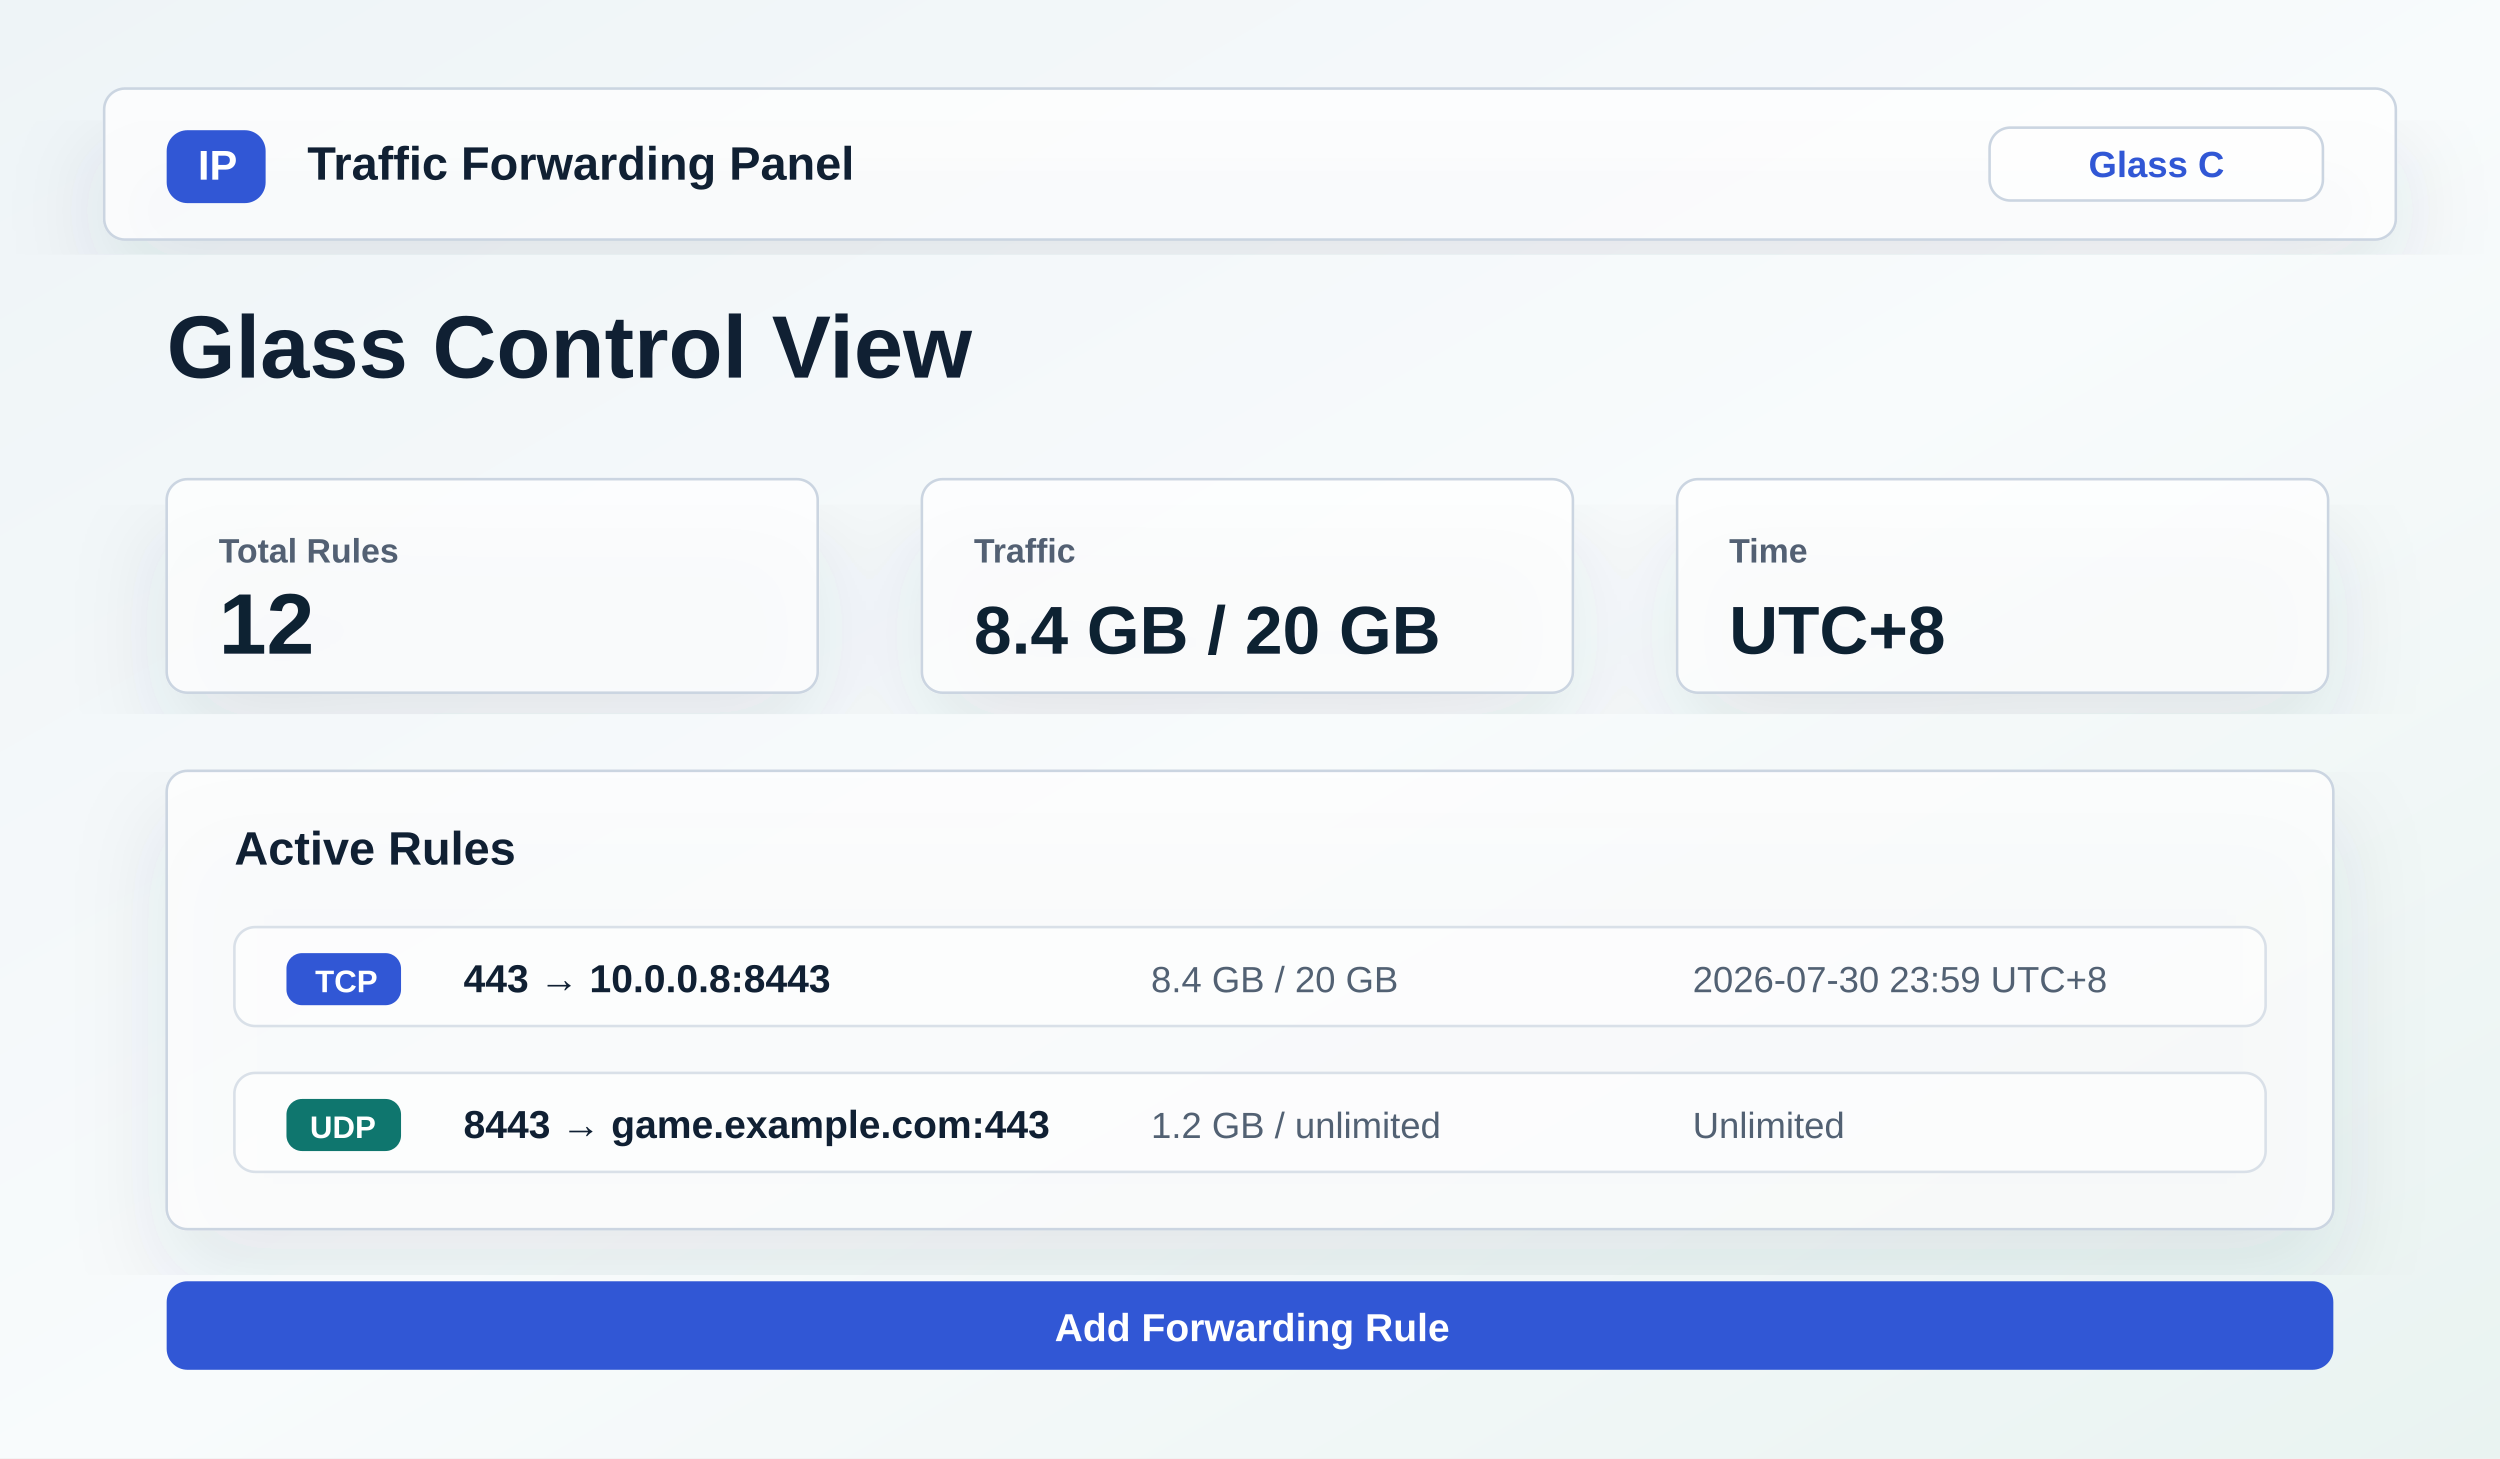
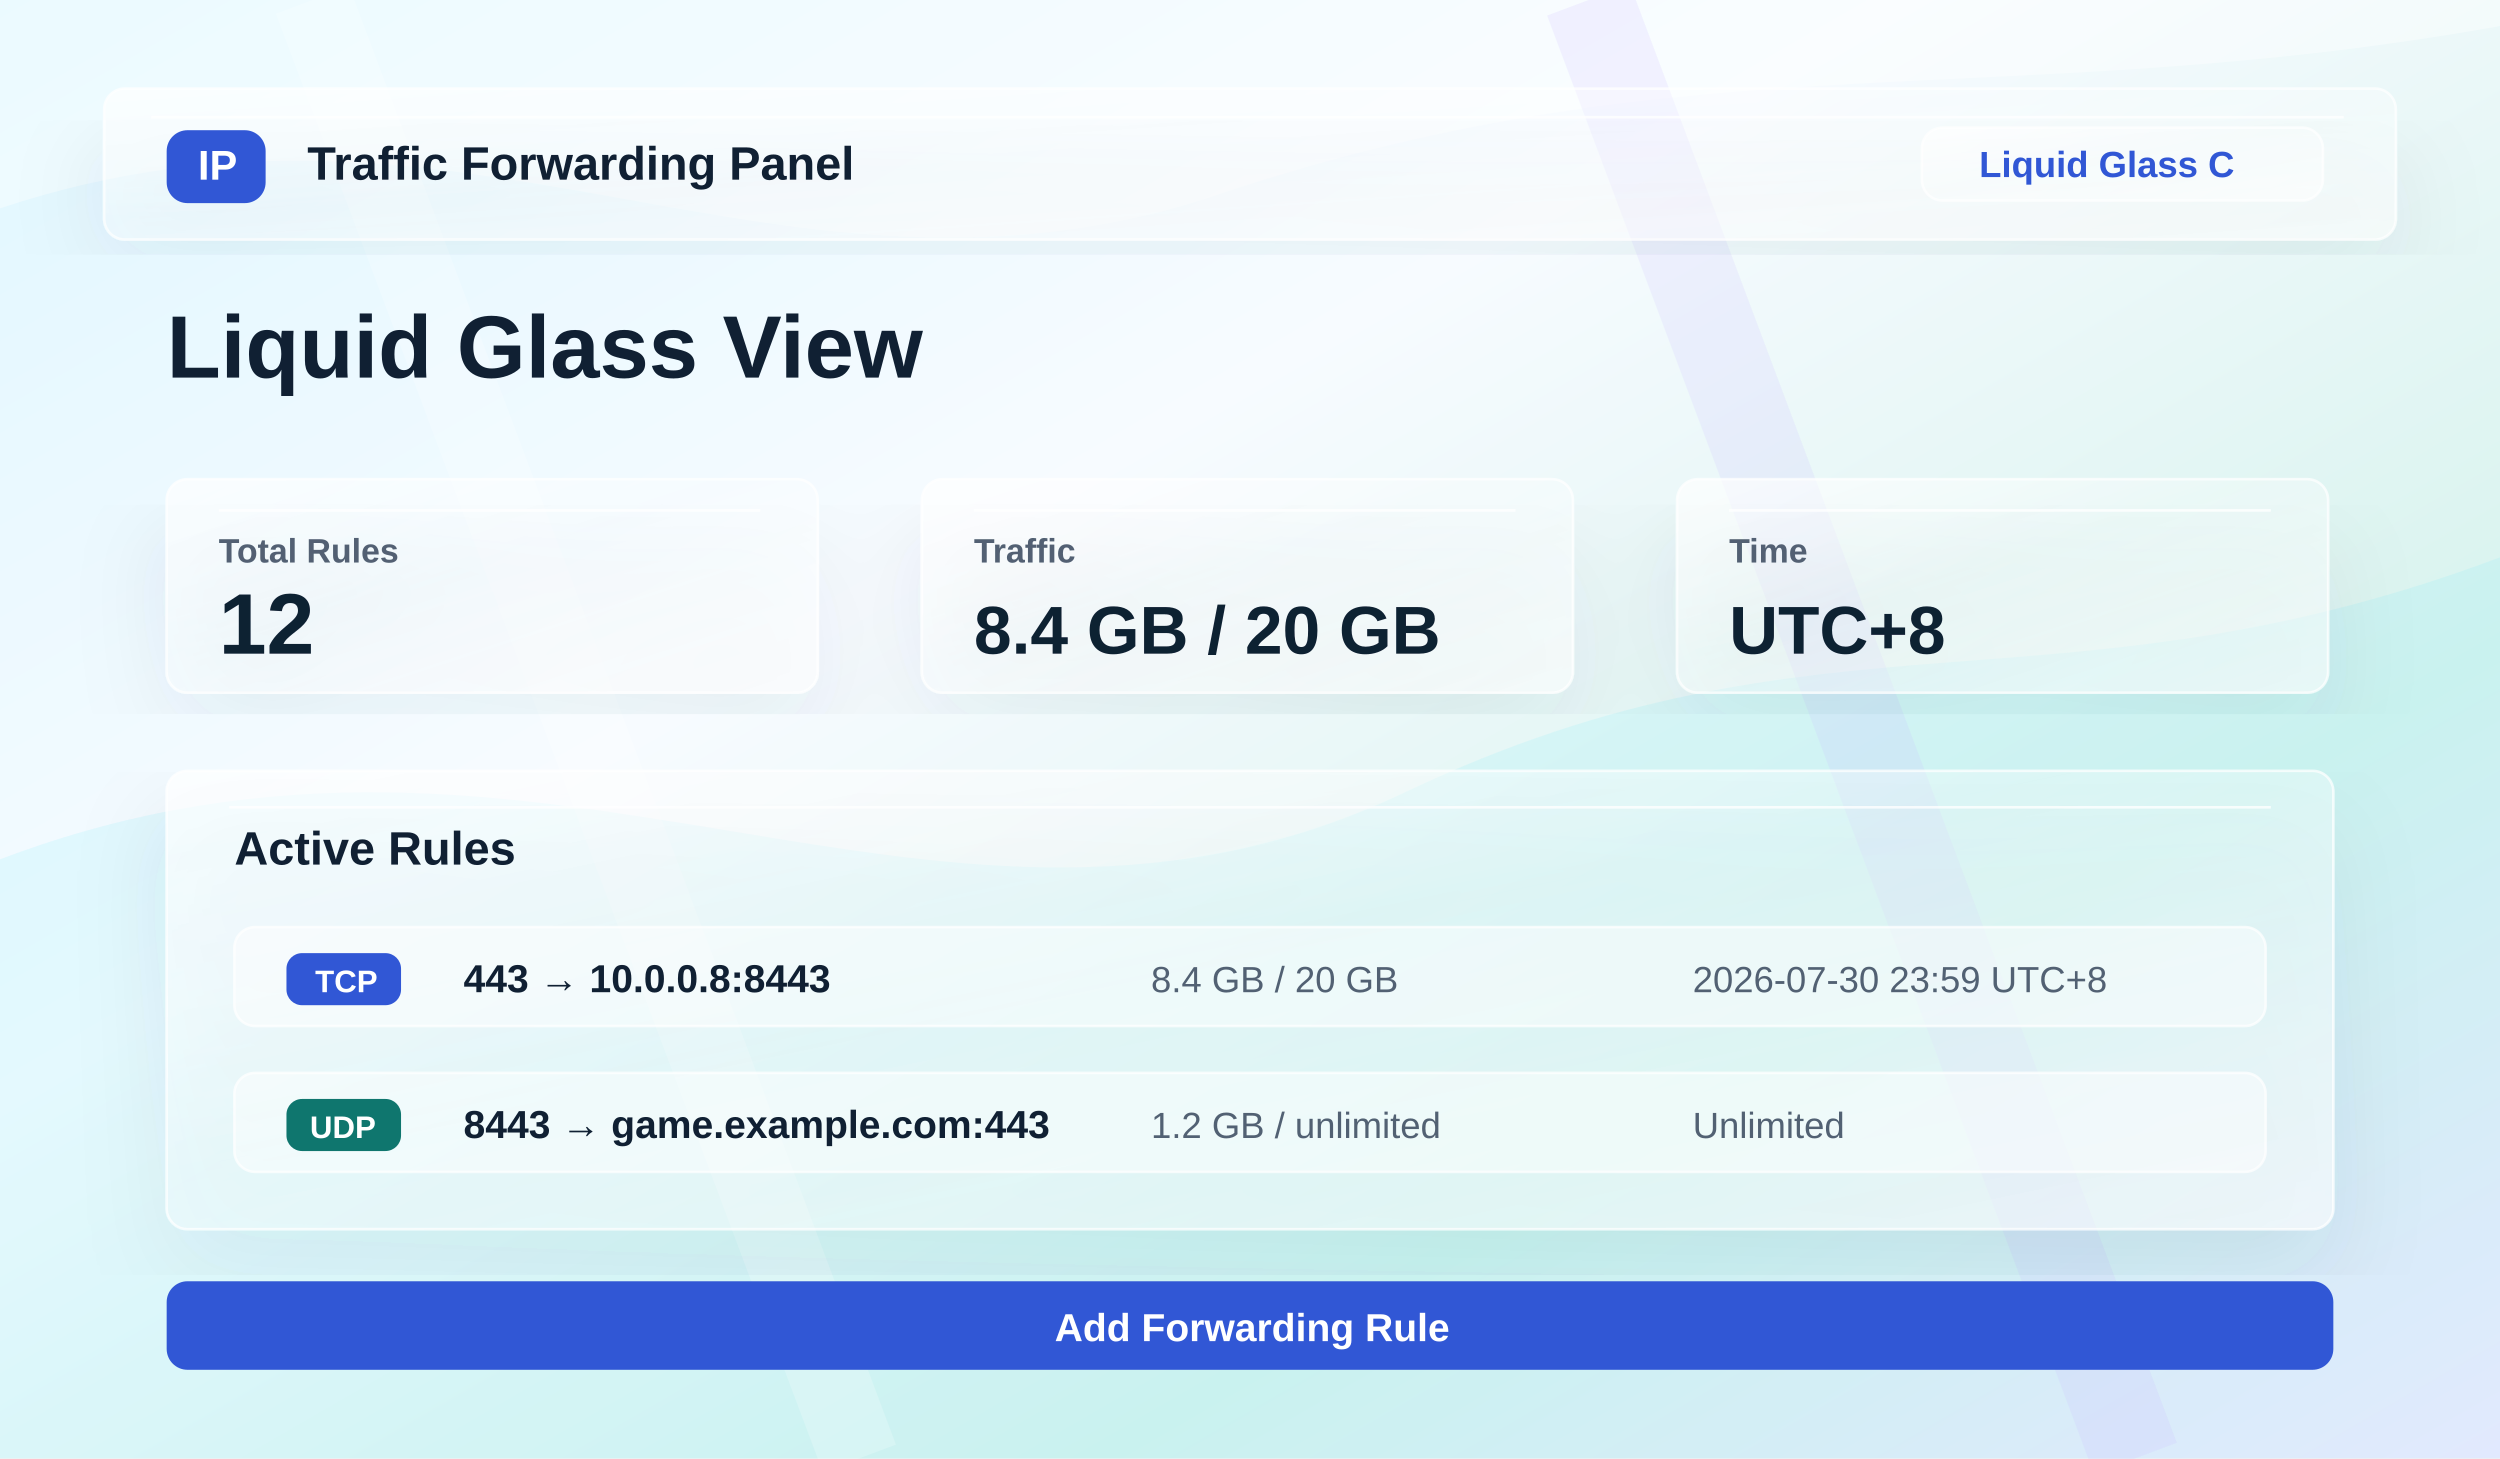
- <svg xmlns="http://www.w3.org/2000/svg" width="960" height="560" viewBox="0 0 960 560" role="img" aria-label="Glass UI preview">
+ <svg xmlns="http://www.w3.org/2000/svg" width="960" height="560" viewBox="0 0 960 560" role="img" aria-label="Liquid Glass UI preview">
  <defs>
    <linearGradient id="bg" x1="0" y1="0" x2="1" y2="1">
-       <stop offset="0" stop-color="#eef4f7" />
-       <stop offset="0.52" stop-color="#f8fbfc" />
-       <stop offset="1" stop-color="#e9f3f1" />
+       <stop offset="0" stop-color="#dff7ff" />
+       <stop offset="0.38" stop-color="#f7fbff" />
+       <stop offset="0.72" stop-color="#d8f3ee" />
+       <stop offset="1" stop-color="#f4e9ff" />
+     </linearGradient>
+     <linearGradient id="liquid" x1="0" y1="0" x2="1" y2="1">
+       <stop offset="0" stop-color="#ffffff" stop-opacity=".72" />
+       <stop offset=".44" stop-color="#ffffff" stop-opacity=".28" />
+       <stop offset="1" stop-color="#ffffff" stop-opacity=".58" />
    </linearGradient>
    <filter id="soft" x="-10%" y="-10%" width="120%" height="120%">
      <feDropShadow dx="0" dy="18" stdDeviation="18" flood-color="#283f5a" flood-opacity=".14" />
    </filter>
  </defs>
  <rect width="960" height="560" fill="url(#bg)" />
-   <rect x="40" y="34" width="880" height="58" rx="8" fill="#ffffff" fill-opacity=".72" stroke="#cbd5e1" filter="url(#soft)" />
+   <path d="M0 80 C180 20 300 132 470 74 C650 14 770 44 960 10 L960 0 L0 0 Z" fill="#ffffff" opacity=".38" />
+   <path d="M0 330 C210 250 360 390 540 304 C700 228 790 278 960 214 L960 560 L0 560 Z" fill="#67e8f9" opacity=".13" />
+   <path d="M120 0 L330 560" stroke="#ffffff" stroke-width="30" opacity=".2" />
+   <path d="M610 0 L820 560" stroke="#c4b5fd" stroke-width="34" opacity=".16" />
+   <rect x="40" y="34" width="880" height="58" rx="8" fill="url(#liquid)" stroke="#ffffff" stroke-opacity=".7" filter="url(#soft)" />
+   <line x1="58" y1="45" x2="900" y2="45" stroke="#ffffff" stroke-opacity=".78" />
  <rect x="64" y="50" width="38" height="28" rx="8" fill="#3157d5" />
  <text x="76" y="69" fill="#ffffff" font-family="Arial, sans-serif" font-size="16" font-weight="700">IP</text>
  <text x="118" y="69" fill="#102033" font-family="Arial, sans-serif" font-size="18" font-weight="700">Traffic Forwarding Panel</text>
-   <rect x="764" y="49" width="128" height="28" rx="8" fill="#ffffff" fill-opacity=".65" stroke="#cbd5e1" />
-   <text x="802" y="68" fill="#3157d5" font-family="Arial, sans-serif" font-size="14" font-weight="700">Glass C</text>
-   <text x="64" y="145" fill="#102033" font-family="Arial, sans-serif" font-size="34" font-weight="800">Glass Control View</text>
+   <rect x="738" y="49" width="154" height="28" rx="8" fill="url(#liquid)" stroke="#ffffff" stroke-opacity=".7" />
+   <text x="760" y="68" fill="#3157d5" font-family="Arial, sans-serif" font-size="14" font-weight="700">Liquid Glass C</text>
+   <text x="64" y="145" fill="#102033" font-family="Arial, sans-serif" font-size="34" font-weight="800">Liquid Glass View</text>
  <g font-family="Arial, sans-serif" filter="url(#soft)">
-     <rect x="64" y="184" width="250" height="82" rx="8" fill="#ffffff" fill-opacity=".70" stroke="#cbd5e1" />
+     <rect x="64" y="184" width="250" height="82" rx="8" fill="url(#liquid)" stroke="#ffffff" stroke-opacity=".72" />
+     <line x1="84" y1="196" x2="292" y2="196" stroke="#ffffff" stroke-opacity=".78" />
    <text x="84" y="216" fill="#526173" font-size="13" font-weight="700">Total Rules</text>
    <text x="84" y="251" fill="#102033" font-size="33" font-weight="800">12</text>
-     <rect x="354" y="184" width="250" height="82" rx="8" fill="#ffffff" fill-opacity=".70" stroke="#cbd5e1" />
+     <rect x="354" y="184" width="250" height="82" rx="8" fill="url(#liquid)" stroke="#ffffff" stroke-opacity=".72" />
+     <line x1="374" y1="196" x2="582" y2="196" stroke="#ffffff" stroke-opacity=".78" />
    <text x="374" y="216" fill="#526173" font-size="13" font-weight="700">Traffic</text>
    <text x="374" y="251" fill="#102033" font-size="26" font-weight="800">8.4 GB / 20 GB</text>
-     <rect x="644" y="184" width="250" height="82" rx="8" fill="#ffffff" fill-opacity=".70" stroke="#cbd5e1" />
+     <rect x="644" y="184" width="250" height="82" rx="8" fill="url(#liquid)" stroke="#ffffff" stroke-opacity=".72" />
+     <line x1="664" y1="196" x2="872" y2="196" stroke="#ffffff" stroke-opacity=".78" />
    <text x="664" y="216" fill="#526173" font-size="13" font-weight="700">Time</text>
    <text x="664" y="251" fill="#102033" font-size="26" font-weight="800">UTC+8</text>
  </g>
-   <rect x="64" y="296" width="832" height="176" rx="8" fill="#ffffff" fill-opacity=".68" stroke="#cbd5e1" filter="url(#soft)" />
+   <rect x="64" y="296" width="832" height="176" rx="8" fill="url(#liquid)" stroke="#ffffff" stroke-opacity=".72" filter="url(#soft)" />
+   <line x1="88" y1="310" x2="872" y2="310" stroke="#ffffff" stroke-opacity=".78" />
  <text x="90" y="332" fill="#102033" font-family="Arial, sans-serif" font-size="18" font-weight="800">Active Rules</text>
  <g font-family="Arial, sans-serif">
-     <rect x="90" y="356" width="780" height="38" rx="8" fill="#ffffff" fill-opacity=".56" stroke="#d9e0e8" />
+     <rect x="90" y="356" width="780" height="38" rx="8" fill="#ffffff" fill-opacity=".48" stroke="#ffffff" stroke-opacity=".72" />
    <rect x="110" y="366" width="44" height="20" rx="6" fill="#3157d5" />
    <text x="121" y="381" fill="#ffffff" font-size="12" font-weight="800">TCP</text>
    <text x="178" y="381" fill="#102033" font-size="15" font-weight="700">443 → 10.0.0.8:8443</text>
    <text x="442" y="381" fill="#526173" font-size="14">8.4 GB / 20 GB</text>
    <text x="650" y="381" fill="#526173" font-size="14">2026-07-30 23:59 UTC+8</text>
-     <rect x="90" y="412" width="780" height="38" rx="8" fill="#ffffff" fill-opacity=".56" stroke="#d9e0e8" />
+     <rect x="90" y="412" width="780" height="38" rx="8" fill="#ffffff" fill-opacity=".48" stroke="#ffffff" stroke-opacity=".72" />
    <rect x="110" y="422" width="44" height="20" rx="6" fill="#0f766e" />
    <text x="119" y="437" fill="#ffffff" font-size="12" font-weight="800">UDP</text>
    <text x="178" y="437" fill="#102033" font-size="15" font-weight="700">8443 → game.example.com:443</text>
    <text x="442" y="437" fill="#526173" font-size="14">1.2 GB / unlimited</text>
    <text x="650" y="437" fill="#526173" font-size="14">Unlimited</text>
  </g>
  <rect x="64" y="492" width="832" height="34" rx="8" fill="#3157d5" />
  <text x="405" y="515" fill="#ffffff" font-family="Arial, sans-serif" font-size="15" font-weight="800">Add Forwarding Rule</text>
</svg>
